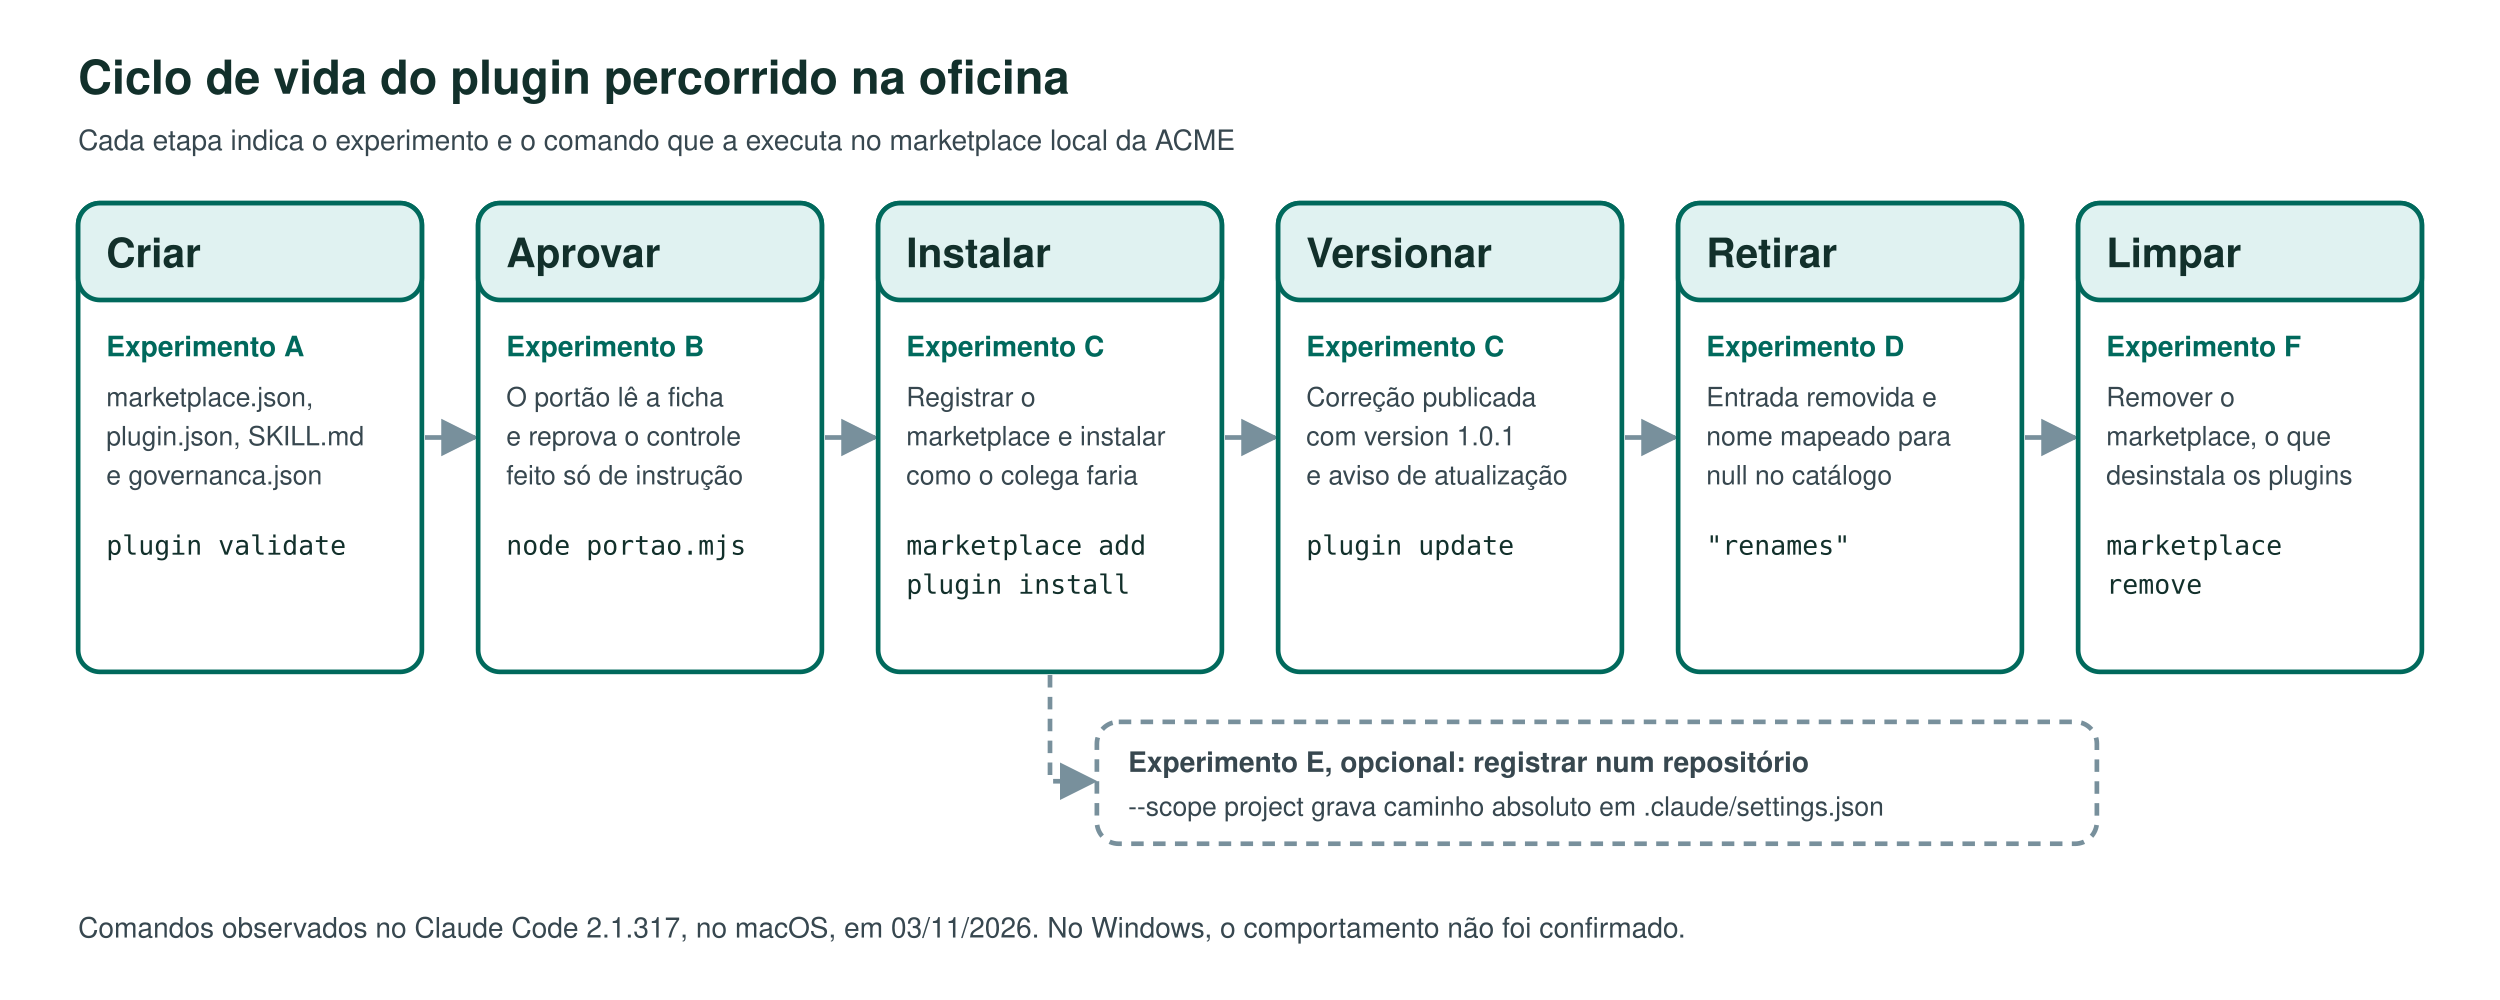
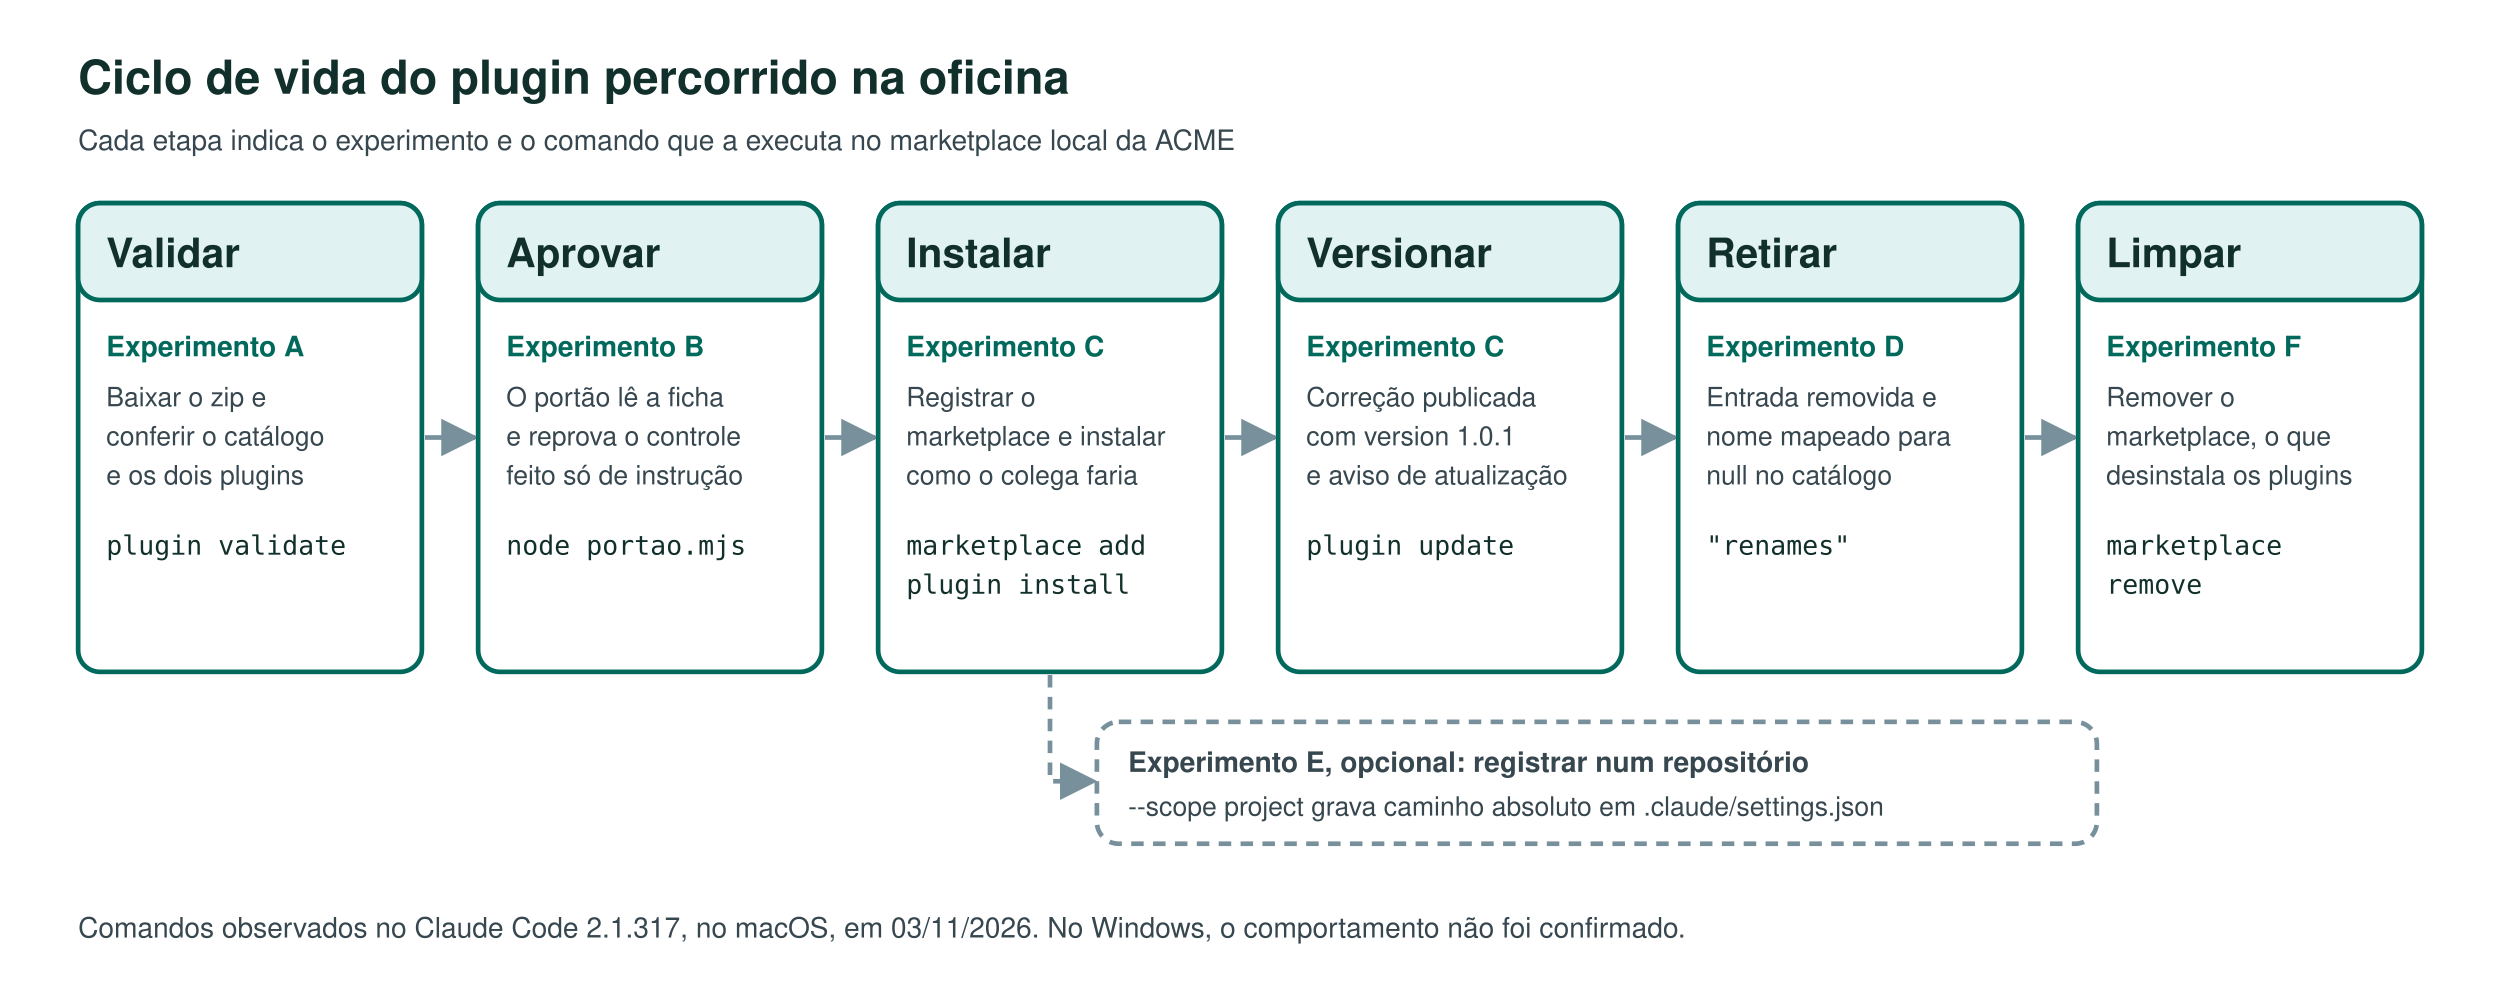
<svg xmlns="http://www.w3.org/2000/svg" viewBox="0 0 1600 640" font-family="Helvetica, Arial, sans-serif">
  <defs>
    <marker id="seta" viewBox="0 0 10 10" refX="9" refY="5" markerWidth="8" markerHeight="8" orient="auto-start-reverse">
      <path d="M0,0 L10,5 L0,10 z" fill="#78909c" />
    </marker>
  </defs>
  <rect width="1600" height="640" fill="#ffffff" />
  <text x="50" y="60" font-size="30" font-weight="bold" fill="#12302b">Ciclo de vida do plugin percorrido na oficina</text>
  <text x="50" y="96" font-size="18" fill="#37474f">Cada etapa indica o experimento e o comando que a executa no marketplace local da ACME</text>
  <rect x="50" y="130" width="220" height="300" rx="14" fill="#ffffff" stroke="#00695c" stroke-width="3" />
  <rect x="50" y="130" width="220" height="62" rx="14" fill="#e0f2f1" stroke="#00695c" stroke-width="3" />
-   <text x="68" y="171" font-size="26" font-weight="bold" fill="#12302b">Criar</text>
+   <text x="68" y="171" font-size="26" font-weight="bold" fill="#12302b">Validar</text>
  <text x="68" y="228" font-size="18" font-weight="bold" fill="#00695c">Experimento A</text>
-   <text x="68" y="260" font-size="17" fill="#37474f">marketplace.json,</text>
-   <text x="68" y="285" font-size="17" fill="#37474f">plugin.json, SKILL.md</text>
-   <text x="68" y="310" font-size="17" fill="#37474f">e governanca.json</text>
+   <text x="68" y="260" font-size="17" fill="#37474f">Baixar o zip e</text>
+   <text x="68" y="285" font-size="17" fill="#37474f">conferir o catálogo</text>
+   <text x="68" y="310" font-size="17" fill="#37474f">e os dois plugins</text>
  <text x="68" y="355" font-size="17" font-family="Menlo, monospace" fill="#12302b">plugin validate</text>
  <line x1="272" y1="280" x2="304" y2="280" stroke="#78909c" stroke-width="3" marker-end="url(#seta)" />
  <rect x="306" y="130" width="220" height="300" rx="14" fill="#ffffff" stroke="#00695c" stroke-width="3" />
  <rect x="306" y="130" width="220" height="62" rx="14" fill="#e0f2f1" stroke="#00695c" stroke-width="3" />
  <text x="324" y="171" font-size="26" font-weight="bold" fill="#12302b">Aprovar</text>
  <text x="324" y="228" font-size="18" font-weight="bold" fill="#00695c">Experimento B</text>
  <text x="324" y="260" font-size="17" fill="#37474f">O portão lê a ficha</text>
  <text x="324" y="285" font-size="17" fill="#37474f">e reprova o controle</text>
  <text x="324" y="310" font-size="17" fill="#37474f">feito só de instrução</text>
  <text x="324" y="355" font-size="17" font-family="Menlo, monospace" fill="#12302b">node portao.mjs</text>
  <line x1="528" y1="280" x2="560" y2="280" stroke="#78909c" stroke-width="3" marker-end="url(#seta)" />
  <rect x="562" y="130" width="220" height="300" rx="14" fill="#ffffff" stroke="#00695c" stroke-width="3" />
  <rect x="562" y="130" width="220" height="62" rx="14" fill="#e0f2f1" stroke="#00695c" stroke-width="3" />
  <text x="580" y="171" font-size="26" font-weight="bold" fill="#12302b">Instalar</text>
  <text x="580" y="228" font-size="18" font-weight="bold" fill="#00695c">Experimento C</text>
  <text x="580" y="260" font-size="17" fill="#37474f">Registrar o</text>
  <text x="580" y="285" font-size="17" fill="#37474f">marketplace e instalar</text>
  <text x="580" y="310" font-size="17" fill="#37474f">como o colega faria</text>
  <text x="580" y="355" font-size="17" font-family="Menlo, monospace" fill="#12302b">marketplace add</text>
  <text x="580" y="380" font-size="17" font-family="Menlo, monospace" fill="#12302b">plugin install</text>
  <line x1="784" y1="280" x2="816" y2="280" stroke="#78909c" stroke-width="3" marker-end="url(#seta)" />
  <rect x="818" y="130" width="220" height="300" rx="14" fill="#ffffff" stroke="#00695c" stroke-width="3" />
  <rect x="818" y="130" width="220" height="62" rx="14" fill="#e0f2f1" stroke="#00695c" stroke-width="3" />
  <text x="836" y="171" font-size="26" font-weight="bold" fill="#12302b">Versionar</text>
  <text x="836" y="228" font-size="18" font-weight="bold" fill="#00695c">Experimento C</text>
  <text x="836" y="260" font-size="17" fill="#37474f">Correção publicada</text>
  <text x="836" y="285" font-size="17" fill="#37474f">com version 1.0.1</text>
  <text x="836" y="310" font-size="17" fill="#37474f">e aviso de atualização</text>
  <text x="836" y="355" font-size="17" font-family="Menlo, monospace" fill="#12302b">plugin update</text>
  <line x1="1040" y1="280" x2="1072" y2="280" stroke="#78909c" stroke-width="3" marker-end="url(#seta)" />
  <rect x="1074" y="130" width="220" height="300" rx="14" fill="#ffffff" stroke="#00695c" stroke-width="3" />
  <rect x="1074" y="130" width="220" height="62" rx="14" fill="#e0f2f1" stroke="#00695c" stroke-width="3" />
  <text x="1092" y="171" font-size="26" font-weight="bold" fill="#12302b">Retirar</text>
  <text x="1092" y="228" font-size="18" font-weight="bold" fill="#00695c">Experimento D</text>
  <text x="1092" y="260" font-size="17" fill="#37474f">Entrada removida e</text>
  <text x="1092" y="285" font-size="17" fill="#37474f">nome mapeado para</text>
  <text x="1092" y="310" font-size="17" fill="#37474f">null no catálogo</text>
  <text x="1092" y="355" font-size="17" font-family="Menlo, monospace" fill="#12302b">"renames"</text>
  <line x1="1296" y1="280" x2="1328" y2="280" stroke="#78909c" stroke-width="3" marker-end="url(#seta)" />
  <rect x="1330" y="130" width="220" height="300" rx="14" fill="#ffffff" stroke="#00695c" stroke-width="3" />
  <rect x="1330" y="130" width="220" height="62" rx="14" fill="#e0f2f1" stroke="#00695c" stroke-width="3" />
  <text x="1348" y="171" font-size="26" font-weight="bold" fill="#12302b">Limpar</text>
  <text x="1348" y="228" font-size="18" font-weight="bold" fill="#00695c">Experimento F</text>
  <text x="1348" y="260" font-size="17" fill="#37474f">Remover o</text>
  <text x="1348" y="285" font-size="17" fill="#37474f">marketplace, o que</text>
  <text x="1348" y="310" font-size="17" fill="#37474f">desinstala os plugins</text>
  <text x="1348" y="355" font-size="17" font-family="Menlo, monospace" fill="#12302b">marketplace</text>
  <text x="1348" y="380" font-size="17" font-family="Menlo, monospace" fill="#12302b">remove</text>
  <path d="M672,432 L672,500 L700,500" fill="none" stroke="#78909c" stroke-width="3" stroke-dasharray="8 6" marker-end="url(#seta)" />
  <rect x="702" y="462" width="640" height="78" rx="14" fill="#ffffff" stroke="#78909c" stroke-width="3" stroke-dasharray="8 6" />
  <text x="722" y="494" font-size="18" font-weight="bold" fill="#37474f">Experimento E, opcional: registrar num repositório</text>
  <text x="722" y="522" font-size="17" fill="#37474f">--scope project grava caminho absoluto em .claude/settings.json</text>
  <text x="50" y="600" font-size="18" fill="#37474f">Comandos observados no Claude Code 2.1.317, no macOS, em 03/11/2026. No Windows, o comportamento não foi confirmado.</text>
</svg>
